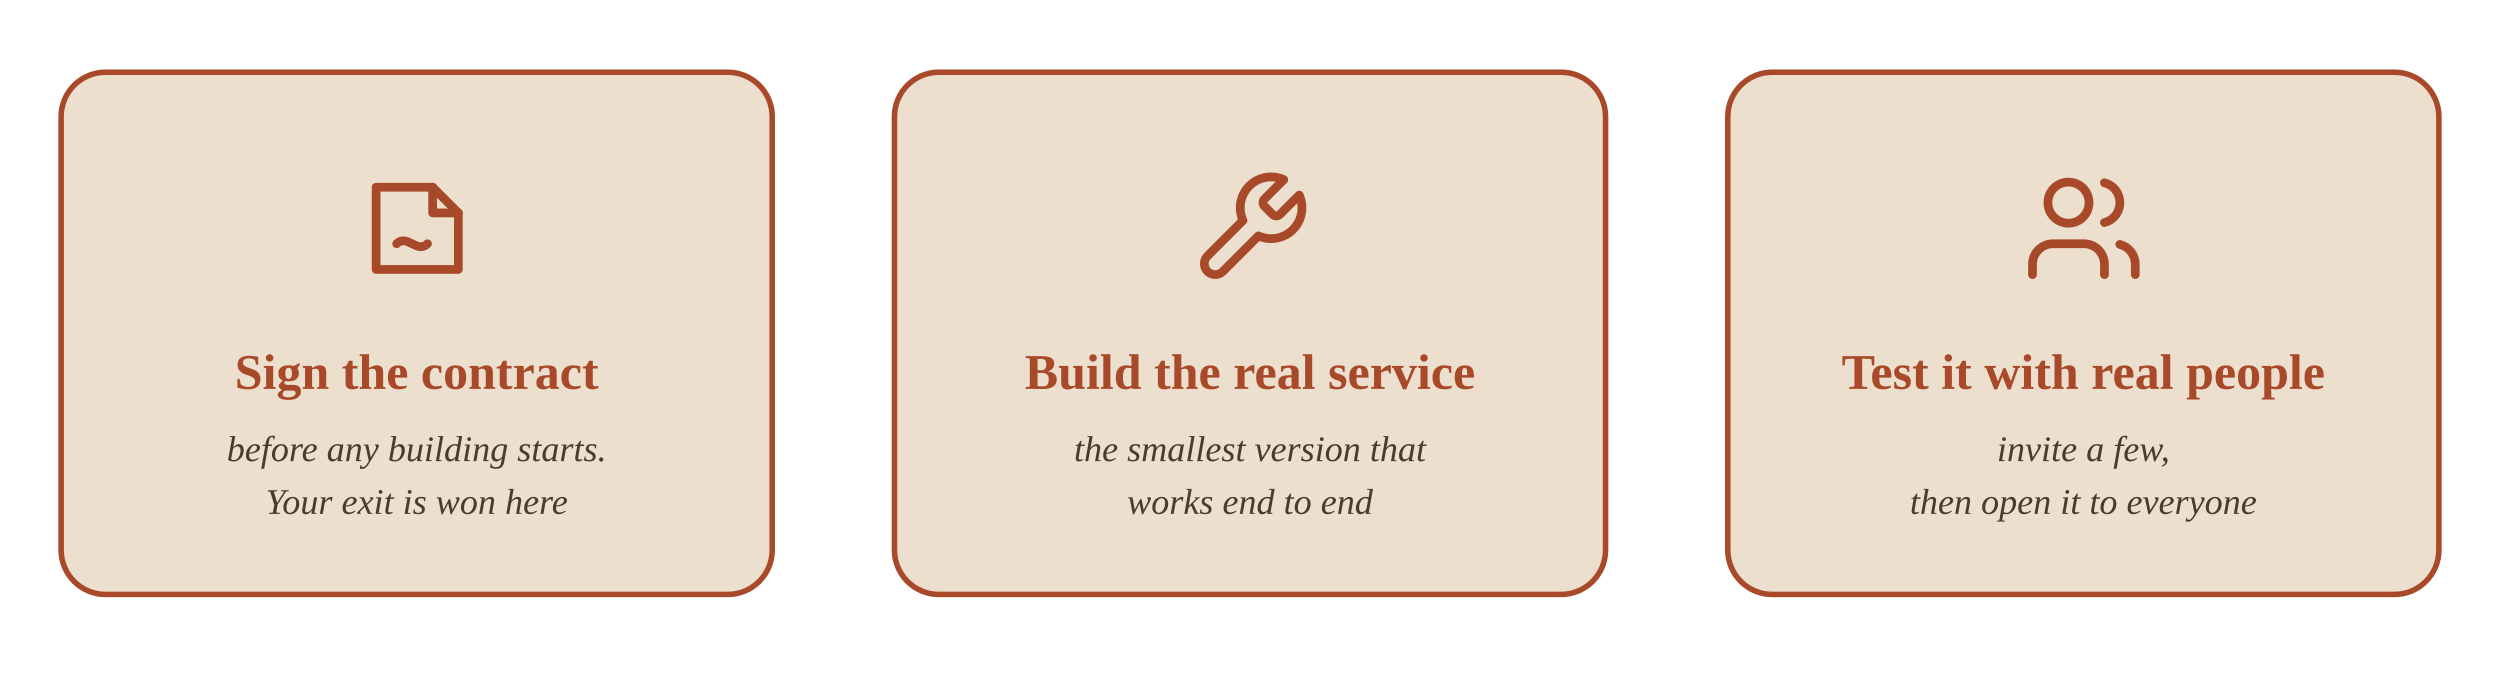
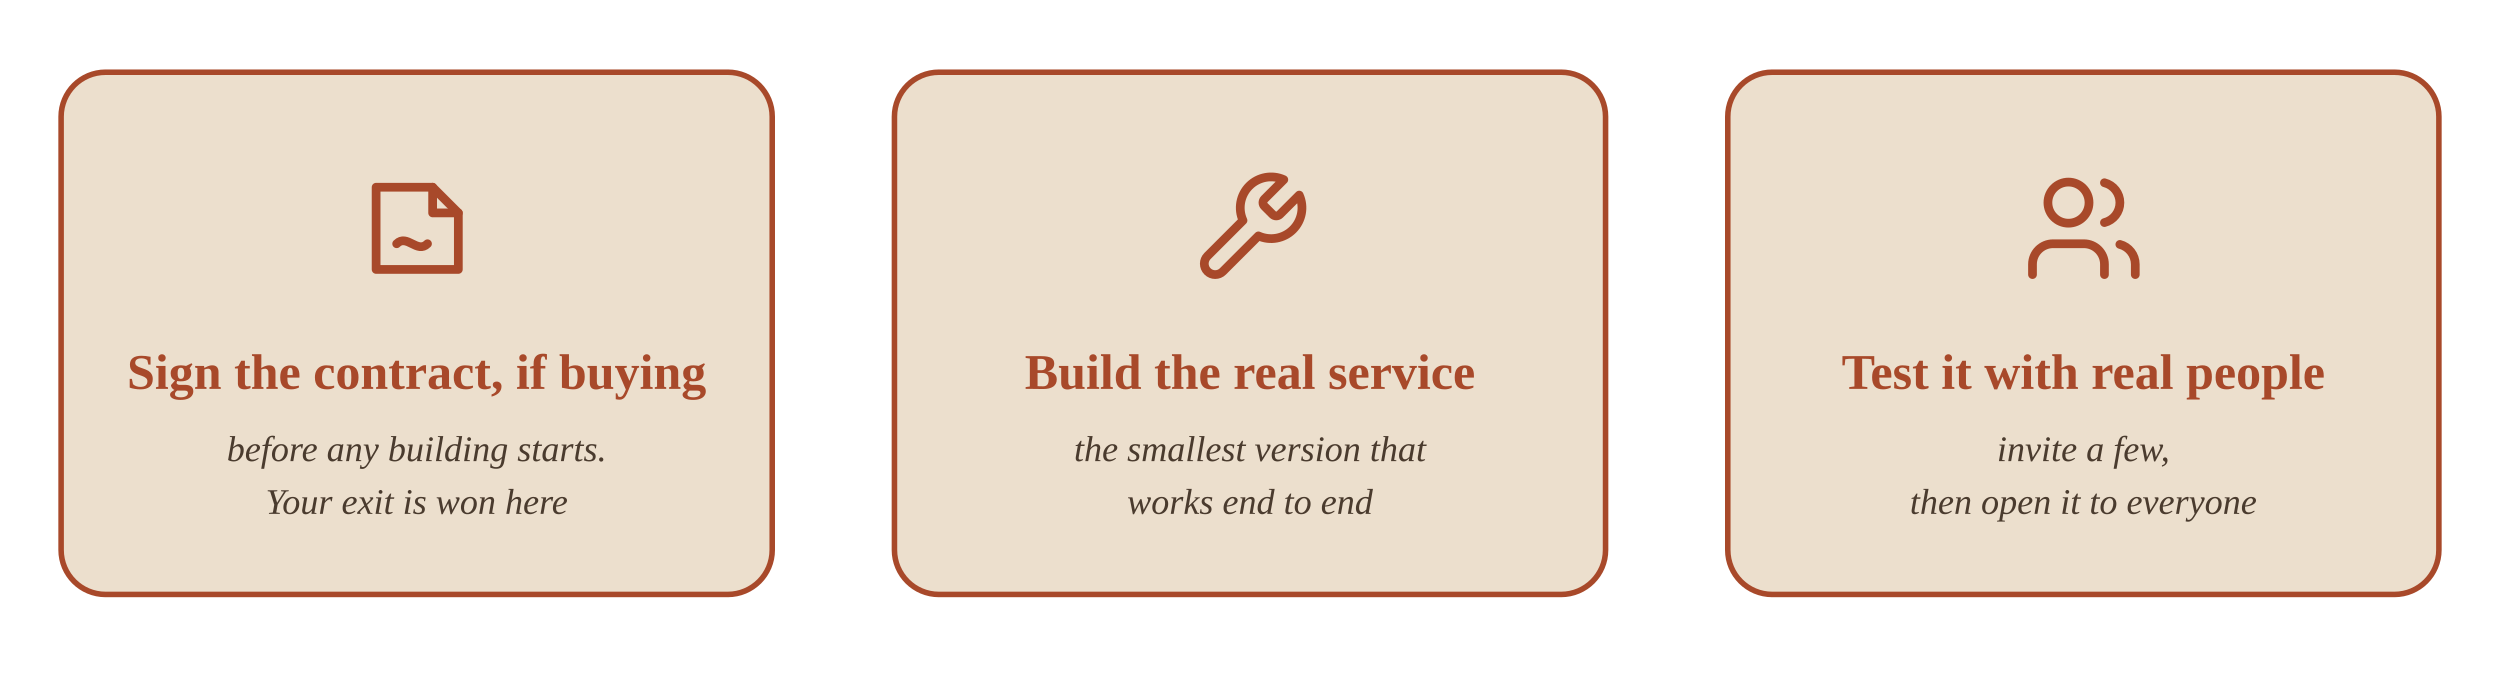
<svg xmlns="http://www.w3.org/2000/svg" viewBox="0 0 900 250" font-family="Georgia, 'Times New Roman', serif">
  <rect x="22" y="26" width="256" height="188" rx="16" fill="#ECDFCD" stroke="#A8492A" stroke-width="2" />
  <g transform="translate(128,60) scale(1.85)" fill="none" stroke="#A8492A" stroke-width="1.7" stroke-linecap="round" stroke-linejoin="round">
    <path d="M4 4h11l5 5v11H4z" />
    <path d="M15 4v5h5" />
    <path d="M8 15c2-2 4 2 6 0" />
  </g>
-   <text x="150" y="140" text-anchor="middle" font-size="18" font-weight="bold" fill="#A8492A">Sign the contract</text>
+   <text x="150" y="140" text-anchor="middle" font-size="18" font-weight="bold" fill="#A8492A">Sign the contract, if buying</text>
  <text x="150" y="166" text-anchor="middle" font-size="13" font-style="italic" fill="#4A3B2E">before any building starts.</text>
  <text x="150" y="185" text-anchor="middle" font-size="13" font-style="italic" fill="#4A3B2E">Your exit is won here</text>
  <rect x="322" y="26" width="256" height="188" rx="16" fill="#ECDFCD" stroke="#A8492A" stroke-width="2" />
  <g transform="translate(428,60) scale(1.85)" fill="none" stroke="#A8492A" stroke-width="1.7" stroke-linecap="round" stroke-linejoin="round">
    <path d="M14.7 6.3a1 1 0 0 0 0 1.4l1.6 1.6a1 1 0 0 0 1.4 0l3.77-3.77a6 6 0 0 1-7.94 7.94l-6.91 6.91a2.12 2.12 0 0 1-3-3l6.91-6.91a6 6 0 0 1 7.94-7.94l-3.76 3.76z" />
  </g>
  <text x="450" y="140" text-anchor="middle" font-size="18" font-weight="bold" fill="#A8492A">Build the real service</text>
  <text x="450" y="166" text-anchor="middle" font-size="13" font-style="italic" fill="#4A3B2E">the smallest version that</text>
  <text x="450" y="185" text-anchor="middle" font-size="13" font-style="italic" fill="#4A3B2E">works end to end</text>
  <rect x="622" y="26" width="256" height="188" rx="16" fill="#ECDFCD" stroke="#A8492A" stroke-width="2" />
  <g transform="translate(728,60) scale(1.85)" fill="none" stroke="#A8492A" stroke-width="1.7" stroke-linecap="round" stroke-linejoin="round">
    <path d="M16 21v-2a4 4 0 0 0-4-4H6a4 4 0 0 0-4 4v2" />
    <circle cx="9" cy="7" r="4" />
    <path d="M22 21v-2a4 4 0 0 0-3-3.87" />
    <path d="M16 3.13a4 4 0 0 1 0 7.75" />
  </g>
  <text x="750" y="140" text-anchor="middle" font-size="18" font-weight="bold" fill="#A8492A">Test it with real people</text>
  <text x="750" y="166" text-anchor="middle" font-size="13" font-style="italic" fill="#4A3B2E">invite a few,</text>
  <text x="750" y="185" text-anchor="middle" font-size="13" font-style="italic" fill="#4A3B2E">then open it to everyone</text>
</svg>
